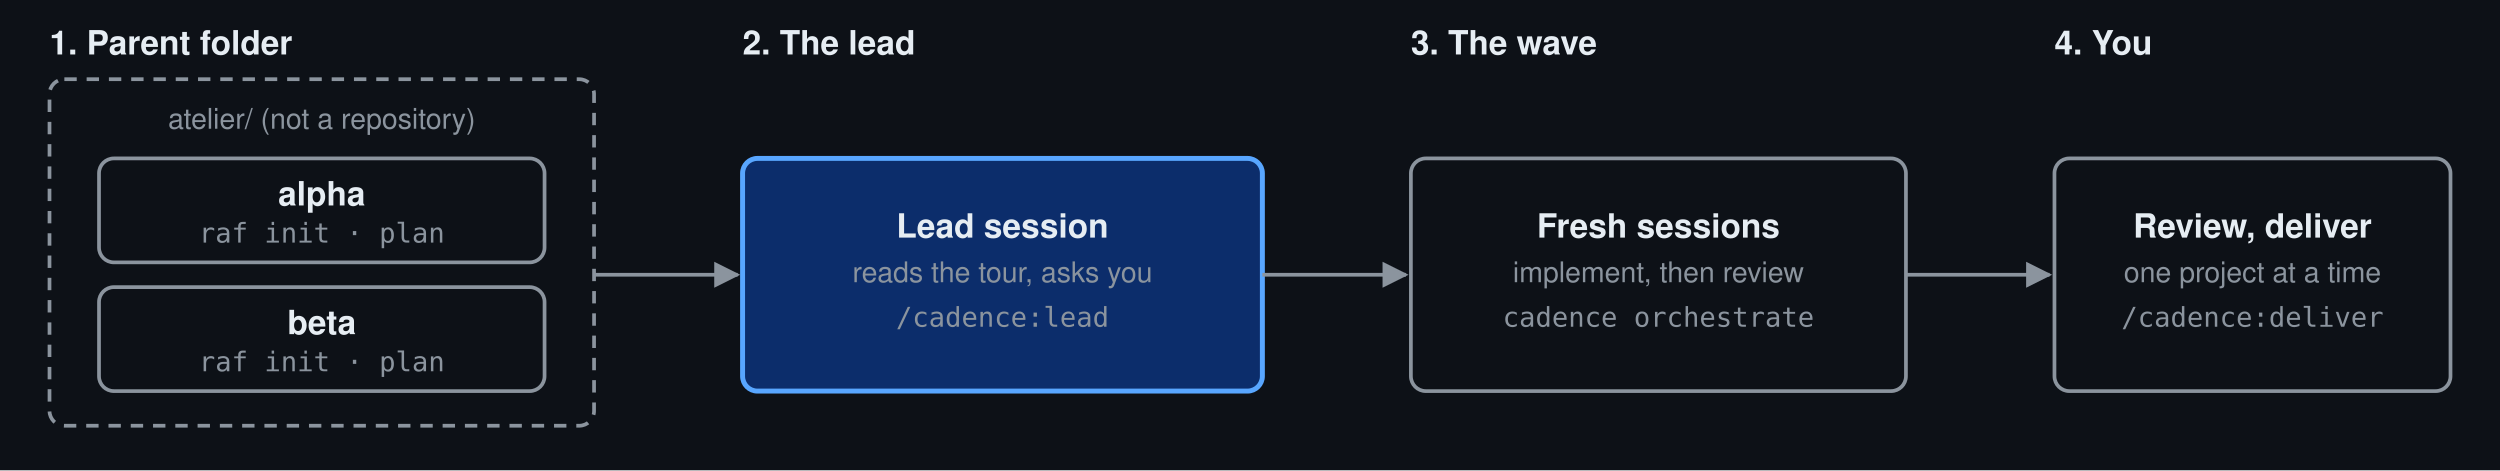
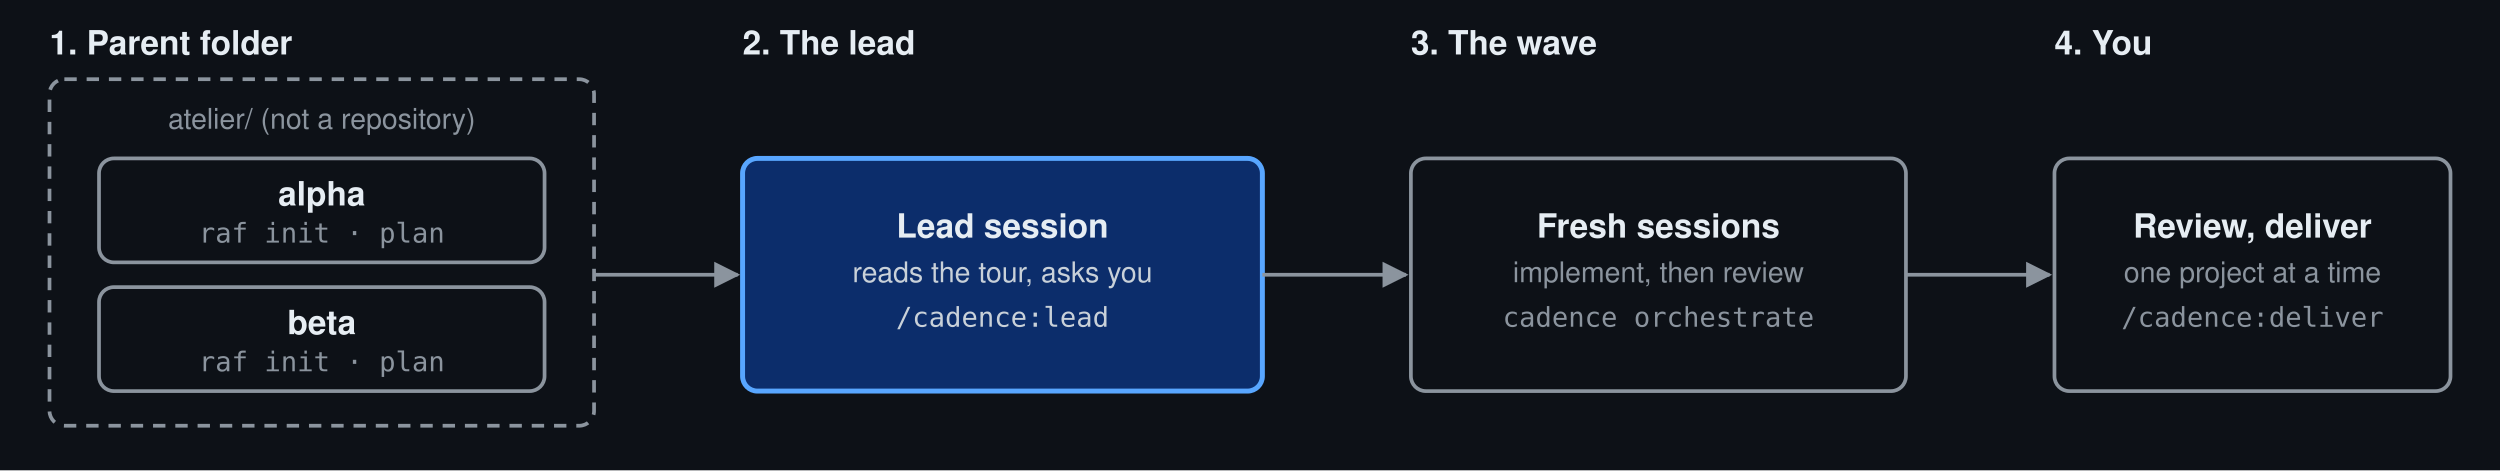
<svg xmlns="http://www.w3.org/2000/svg" viewBox="0 0 1010 190" width="1010" height="190" role="img" font-family="-apple-system,BlinkMacSystemFont,'Segoe UI',Helvetica,Arial,sans-serif" font-size="13" fill="#e6edf3">
  <defs>
    <marker id="arq" viewBox="0 0 10 10" refX="9" refY="5" markerWidth="7" markerHeight="7" orient="auto-start-reverse">
      <path d="M0,0 L10,5 L0,10 z" fill="#8b949e" />
    </marker>
  </defs>
  <rect width="1010" height="190" fill="#0d1117" />
  <text x="20" y="22" font-weight="600" font-size="13.5" fill="#e6edf3">1. Parent folder</text>
  <rect x="20" y="32" width="220" height="140" rx="6" fill="#0d1117" stroke="#8b949e" stroke-width="1.5" stroke-dasharray="5 4" />
  <text x="130" y="52" text-anchor="middle" font-size="11.5" fill="#8b949e">atelier/ (not a repository)</text>
  <rect x="40" y="64" width="180" height="42" rx="6" fill="#0d1117" stroke="#8b949e" stroke-width="1.5" />
  <text x="130" y="83" text-anchor="middle" font-weight="600" font-size="13.5" fill="#e6edf3">alpha</text>
  <text x="130" y="98" text-anchor="middle" font-size="11" font-family="ui-monospace,SFMono-Regular,Menlo,monospace" fill="#8b949e">raf init · plan</text>
  <rect x="40" y="116" width="180" height="42" rx="6" fill="#0d1117" stroke="#8b949e" stroke-width="1.5" />
  <text x="130" y="135" text-anchor="middle" font-weight="600" font-size="13.5" fill="#e6edf3">beta</text>
  <text x="130" y="150" text-anchor="middle" font-size="11" font-family="ui-monospace,SFMono-Regular,Menlo,monospace" fill="#8b949e">raf init · plan</text>
  <text x="300" y="22" font-weight="600" font-size="13.5" fill="#e6edf3">2. The lead</text>
  <rect x="300" y="64" width="210" height="94" rx="6" fill="#0c2d6b" stroke="#58a6ff" stroke-width="2" />
  <text x="405.0" y="96" text-anchor="middle" font-weight="600" font-size="13.5" fill="#e6edf3">Lead session</text>
-   <text x="405.0" y="114" text-anchor="middle" font-size="11.5" fill="#8b949e">reads the tour, asks you</text>
-   <text x="405.0" y="132" text-anchor="middle" font-size="11" font-family="ui-monospace,SFMono-Regular,Menlo,monospace" fill="#8b949e">/cadence:lead</text>
+   <text x="405.0" y="114" text-anchor="middle" font-size="11.5" fill="#c9d1d9">reads the tour, asks you</text>
+   <text x="405.0" y="132" text-anchor="middle" font-size="11" font-family="ui-monospace,SFMono-Regular,Menlo,monospace" fill="#c9d1d9">/cadence:lead</text>
  <text x="570" y="22" font-weight="600" font-size="13.5" fill="#e6edf3">3. The wave</text>
  <rect x="570" y="64" width="200" height="94" rx="6" fill="#0d1117" stroke="#8b949e" stroke-width="1.5" />
  <text x="670.0" y="96" text-anchor="middle" font-weight="600" font-size="13.5" fill="#e6edf3">Fresh sessions</text>
  <text x="670.0" y="114" text-anchor="middle" font-size="11.5" fill="#8b949e">implement, then review</text>
  <text x="670.0" y="132" text-anchor="middle" font-size="11" font-family="ui-monospace,SFMono-Regular,Menlo,monospace" fill="#8b949e">cadence orchestrate</text>
  <text x="830" y="22" font-weight="600" font-size="13.5" fill="#e6edf3">4. You</text>
  <rect x="830" y="64" width="160" height="94" rx="6" fill="#0d1117" stroke="#8b949e" stroke-width="1.5" />
  <text x="910.0" y="96" text-anchor="middle" font-weight="600" font-size="13.5" fill="#e6edf3">Review, deliver</text>
  <text x="910.0" y="114" text-anchor="middle" font-size="11.5" fill="#8b949e">one project at a time</text>
  <text x="910.0" y="132" text-anchor="middle" font-size="11" font-family="ui-monospace,SFMono-Regular,Menlo,monospace" fill="#8b949e">/cadence:deliver</text>
  <polyline points="240,111 298,111" fill="none" stroke="#8b949e" stroke-width="1.5" marker-end="url(#arq)" />
  <polyline points="510,111 568,111" fill="none" stroke="#8b949e" stroke-width="1.5" marker-end="url(#arq)" />
  <polyline points="770,111 828,111" fill="none" stroke="#8b949e" stroke-width="1.5" marker-end="url(#arq)" />
</svg>
